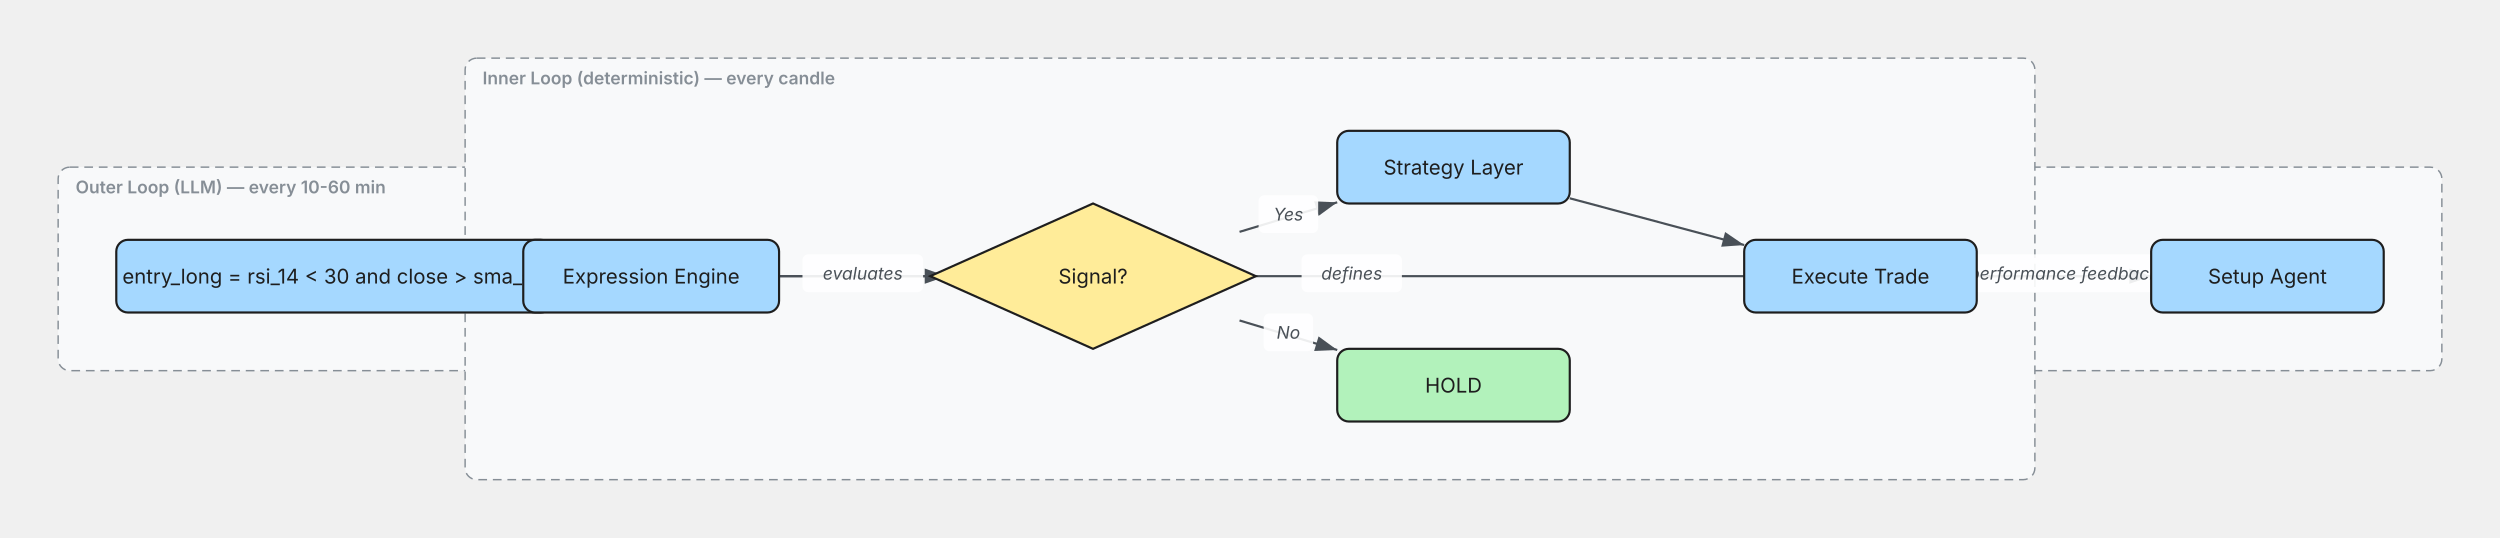
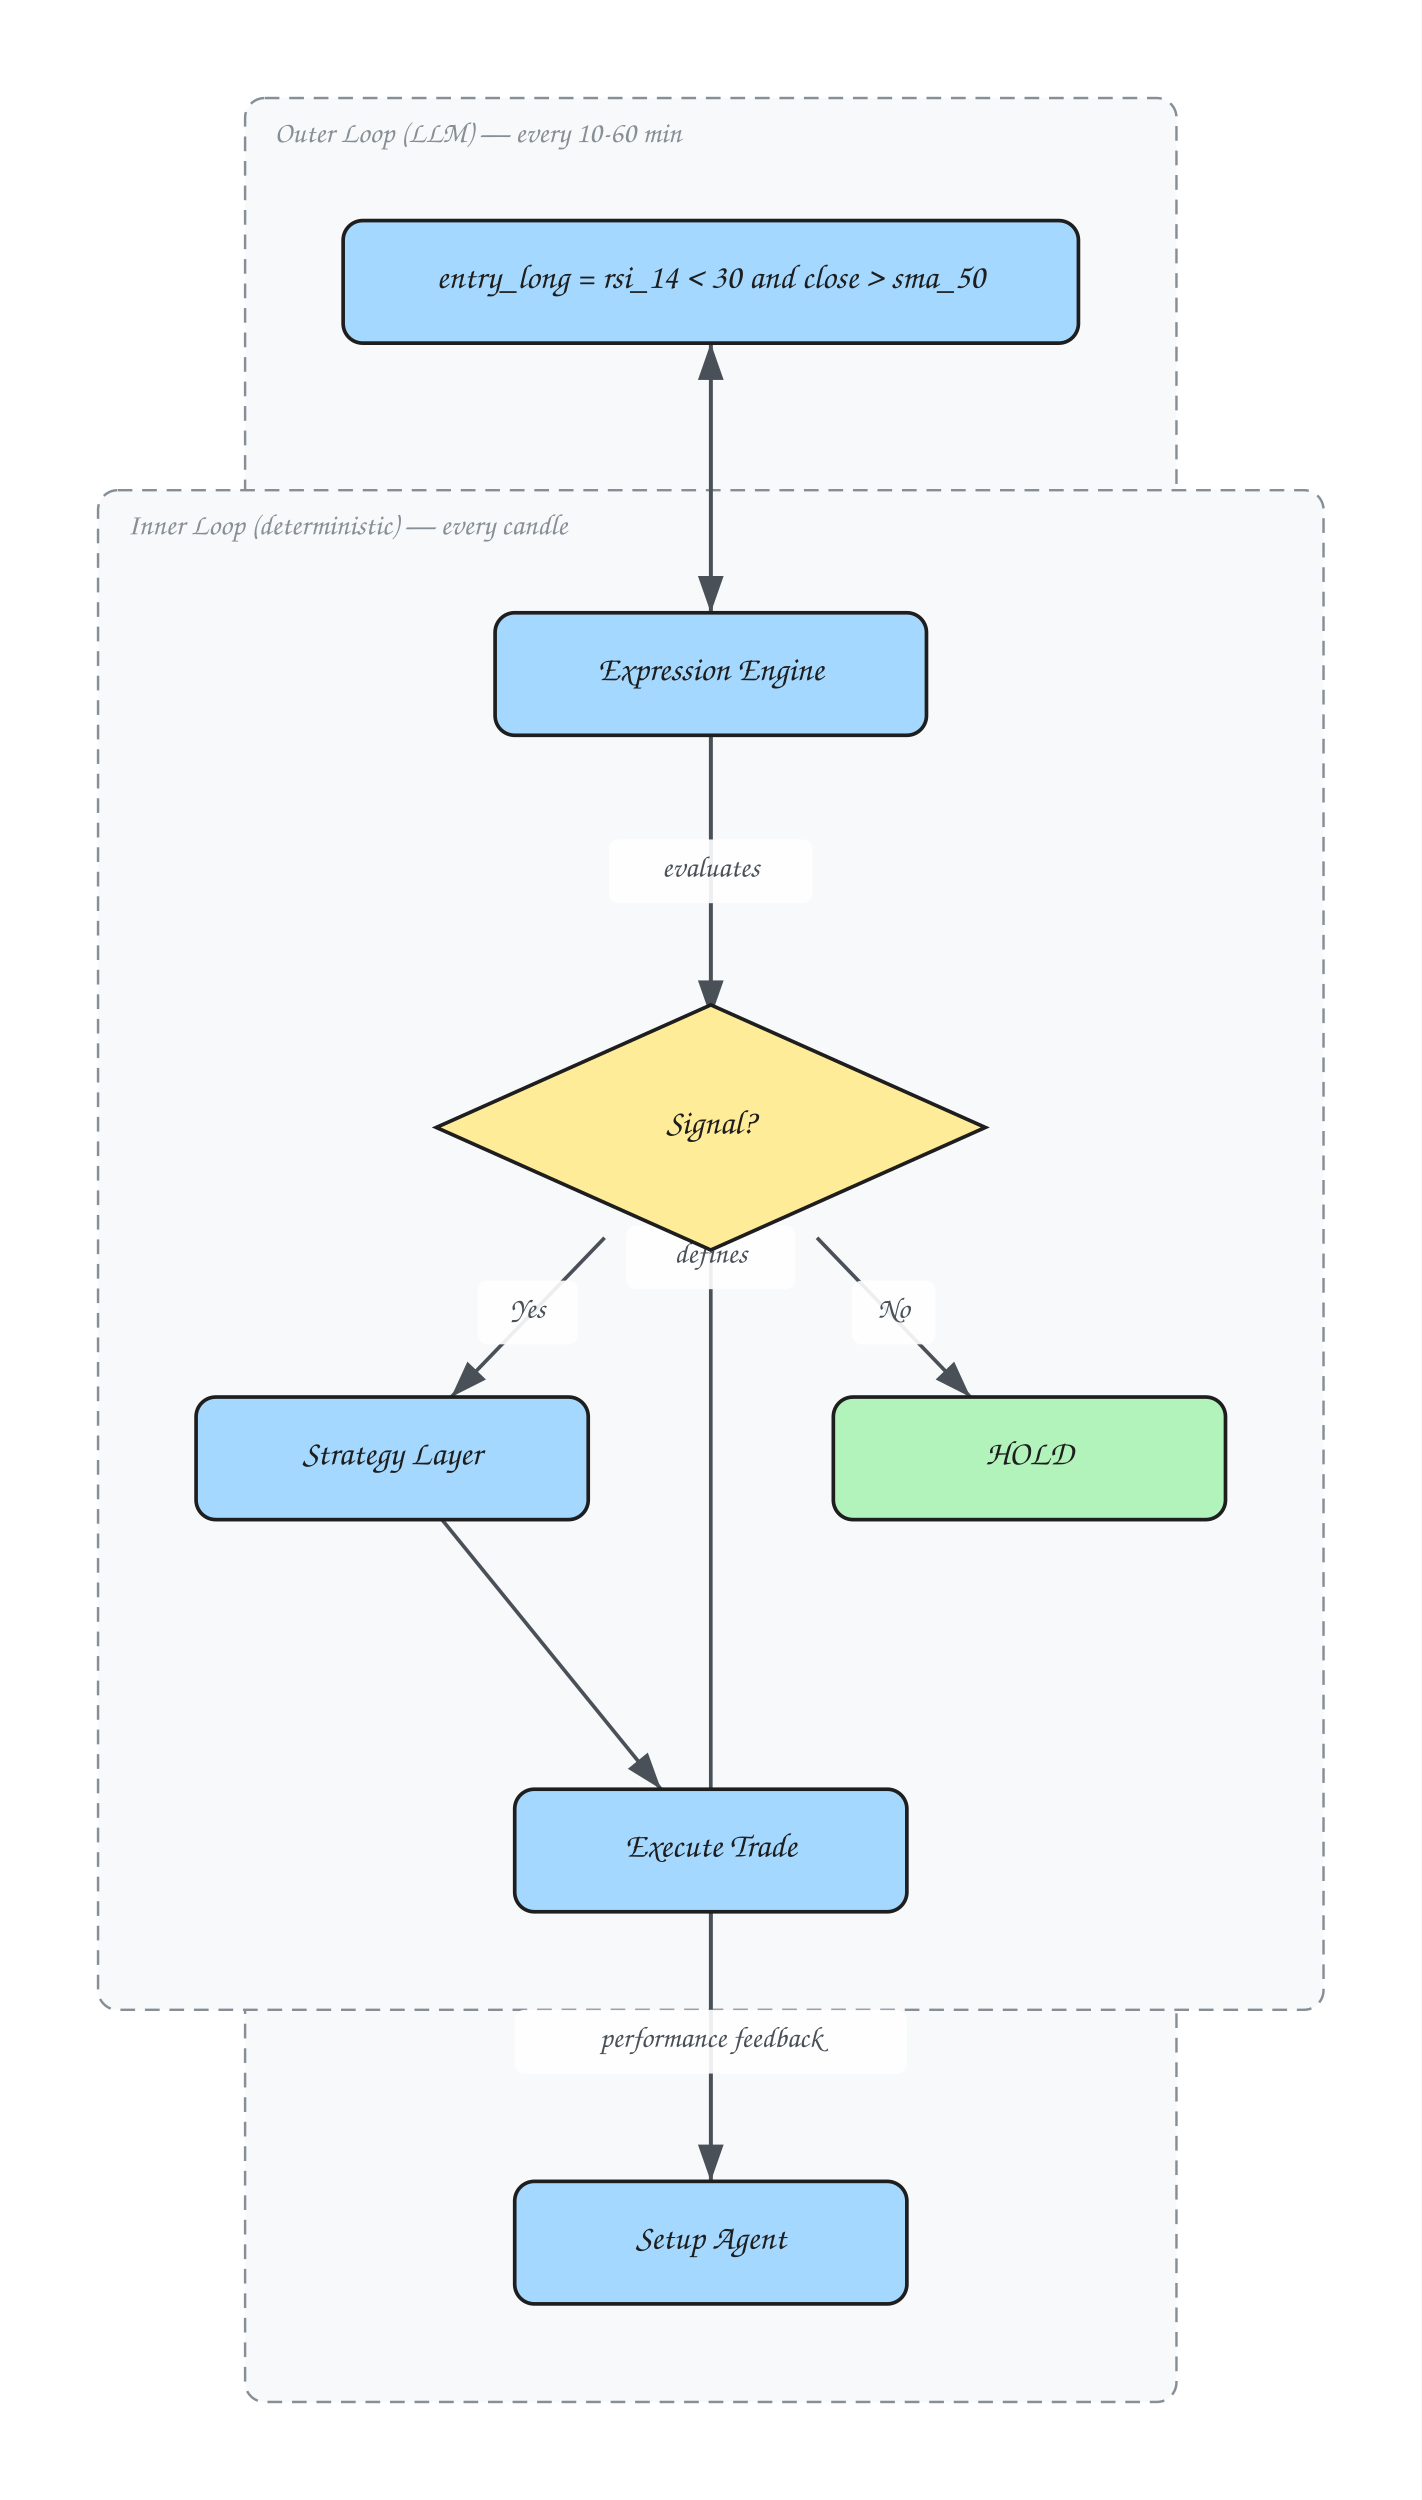
- <svg xmlns="http://www.w3.org/2000/svg" viewBox="0 0 1720 370" width="1720" height="370">
+ <svg xmlns="http://www.w3.org/2000/svg" viewBox="0 0 580 1020" width="580" height="1020">
+   <rect width="580" height="1020" fill="#ffffff" />
  <defs>
    <marker id="arrowhead" markerWidth="10" markerHeight="7" refX="10" refY="3.5" orient="auto">
      <polygon points="0 0, 10 3.5, 0 7" fill="#495057" />
    </marker>
  </defs>
-   <g transform="translate(-200, 90)">
-     <rect x="240" y="25" width="1640" height="140" rx="8" ry="8" fill="#f8f9fa" stroke="#868e96" stroke-width="1" stroke-dasharray="6,4" />
-     <text x="252" y="43" font-family="system-ui, -apple-system, sans-serif" font-size="12" fill="#868e96" font-weight="600">Outer Loop (LLM) — every 10-60 min</text>
-     <rect x="520" y="-50" width="1080" height="290" rx="8" ry="8" fill="#f8f9fa" stroke="#868e96" stroke-width="1" stroke-dasharray="6,4" />
-     <text x="532" y="-32" font-family="system-ui, -apple-system, sans-serif" font-size="12" fill="#868e96" font-weight="600">Inner Loop (deterministic) — every candle</text>
-     <line x1="1680" y1="100" x2="580" y2="100" stroke="#495057" stroke-width="1.5" marker-end="url(#arrowhead)" />
-     <rect x="1095.5" y="85" width="69" height="26" rx="4" fill="white" stroke="none" opacity="0.9" />
-     <text x="1130" y="98" text-anchor="middle" dominant-baseline="central" font-family="system-ui, -apple-system, sans-serif" font-size="12" fill="#495057" font-style="italic">defines</text>
-     <line x1="736" y1="100" x2="851.2" y2="100" stroke="#495057" stroke-width="1.5" marker-end="url(#arrowhead)" />
-     <rect x="752.1" y="85" width="83" height="26" rx="4" fill="white" stroke="none" opacity="0.9" />
-     <text x="793.6" y="98" text-anchor="middle" dominant-baseline="central" font-family="system-ui, -apple-system, sans-serif" font-size="12" fill="#495057" font-style="italic">evaluates</text>
-     <line x1="1052.8" y1="69.516" x2="1120" y2="49.194" stroke="#495057" stroke-width="1.5" marker-end="url(#arrowhead)" />
-     <rect x="1065.9" y="44.355" width="41" height="26" rx="4" fill="white" stroke="none" opacity="0.9" />
-     <text x="1086.4" y="57.355" text-anchor="middle" dominant-baseline="central" font-family="system-ui, -apple-system, sans-serif" font-size="12" fill="#495057" font-style="italic">Yes</text>
-     <line x1="1280" y1="46.429" x2="1400" y2="78.571" stroke="#495057" stroke-width="1.5" marker-end="url(#arrowhead)" />
-     <line x1="1052.8" y1="130.484" x2="1120" y2="150.806" stroke="#495057" stroke-width="1.5" marker-end="url(#arrowhead)" />
-     <rect x="1069.4" y="125.645" width="34" height="26" rx="4" fill="white" stroke="none" opacity="0.9" />
-     <text x="1086.4" y="138.645" text-anchor="middle" dominant-baseline="central" font-family="system-ui, -apple-system, sans-serif" font-size="12" fill="#495057" font-style="italic">No</text>
-     <line x1="580" y1="100" x2="560" y2="100" stroke="#495057" stroke-width="1.5" marker-end="url(#arrowhead)" />
-     <line x1="1560" y1="100" x2="1680" y2="100" stroke="#495057" stroke-width="1.5" marker-end="url(#arrowhead)" />
-     <rect x="1540" y="85" width="160" height="26" rx="4" fill="white" stroke="none" opacity="0.9" />
-     <text x="1620" y="98" text-anchor="middle" dominant-baseline="central" font-family="system-ui, -apple-system, sans-serif" font-size="12" fill="#495057" font-style="italic">performance feedback</text>
-     <rect x="280" y="75" width="300" height="50" rx="8" ry="8" fill="#a5d8ff" stroke="#1e1e1e" stroke-width="1.5" />
-     <text x="430" y="100" text-anchor="middle" dominant-baseline="central" font-family="system-ui, -apple-system, sans-serif" font-size="14" fill="#1e1e1e">
-       <tspan x="430" dy="0">entry_long = rsi_14 &lt; 30 and close &gt; sma_50</tspan>
+   <g transform="translate(80, -70)">
+     <rect x="20" y="110" width="380" height="940" rx="8" ry="8" fill="#f8f9fa" stroke="#868e96" stroke-width="1" stroke-dasharray="6,4" />
+     <text x="32" y="128" font-family="'Segoe Print', 'Comic Sans MS', 'Patrick Hand', cursive" font-size="12" fill="#868e96" font-weight="600">Outer Loop (LLM) — every 10-60 min</text>
+     <rect x="-40" y="270" width="500" height="620" rx="8" ry="8" fill="#f8f9fa" stroke="#868e96" stroke-width="1" stroke-dasharray="6,4" />
+     <text x="-28" y="288" font-family="'Segoe Print', 'Comic Sans MS', 'Patrick Hand', cursive" font-size="12" fill="#868e96" font-weight="600">Inner Loop (deterministic) — every candle</text>
+     <line x1="210" y1="960" x2="210" y2="210" stroke="#495057" stroke-width="1.5" marker-end="url(#arrowhead)" />
+     <rect x="175.5" y="570" width="69" height="26" rx="4" fill="white" stroke="none" opacity="0.9" />
+     <text x="210" y="583" text-anchor="middle" dominant-baseline="central" font-family="'Segoe Print', 'Comic Sans MS', 'Patrick Hand', cursive" font-size="12" fill="#495057" font-style="italic">defines</text>
+     <line x1="210" y1="370" x2="210" y2="485" stroke="#495057" stroke-width="1.5" marker-end="url(#arrowhead)" />
+     <rect x="168.5" y="412.5" width="83" height="26" rx="4" fill="white" stroke="none" opacity="0.9" />
+     <text x="210" y="425.5" text-anchor="middle" dominant-baseline="central" font-family="'Segoe Print', 'Comic Sans MS', 'Patrick Hand', cursive" font-size="12" fill="#495057" font-style="italic">evaluates</text>
+     <line x1="166.667" y1="575" x2="104.074" y2="640" stroke="#495057" stroke-width="1.5" marker-end="url(#arrowhead)" />
+     <rect x="114.87" y="592.5" width="41" height="26" rx="4" fill="white" stroke="none" opacity="0.9" />
+     <text x="135.37" y="605.5" text-anchor="middle" dominant-baseline="central" font-family="'Segoe Print', 'Comic Sans MS', 'Patrick Hand', cursive" font-size="12" fill="#495057" font-style="italic">Yes</text>
+     <line x1="100.312" y1="690" x2="189.688" y2="800" stroke="#495057" stroke-width="1.5" marker-end="url(#arrowhead)" />
+     <line x1="253.333" y1="575" x2="315.926" y2="640" stroke="#495057" stroke-width="1.5" marker-end="url(#arrowhead)" />
+     <rect x="267.63" y="592.5" width="34" height="26" rx="4" fill="white" stroke="none" opacity="0.9" />
+     <text x="284.63" y="605.5" text-anchor="middle" dominant-baseline="central" font-family="'Segoe Print', 'Comic Sans MS', 'Patrick Hand', cursive" font-size="12" fill="#495057" font-style="italic">No</text>
+     <line x1="210" y1="210" x2="210" y2="320" stroke="#495057" stroke-width="1.5" marker-end="url(#arrowhead)" />
+     <line x1="210" y1="850" x2="210" y2="960" stroke="#495057" stroke-width="1.5" marker-end="url(#arrowhead)" />
+     <rect x="130" y="890" width="160" height="26" rx="4" fill="white" stroke="none" opacity="0.9" />
+     <text x="210" y="903" text-anchor="middle" dominant-baseline="central" font-family="'Segoe Print', 'Comic Sans MS', 'Patrick Hand', cursive" font-size="12" fill="#495057" font-style="italic">performance feedback</text>
+     <rect x="60" y="160" width="300" height="50" rx="8" ry="8" fill="#a5d8ff" stroke="#1e1e1e" stroke-width="1.5" />
+     <text x="210" y="185" text-anchor="middle" dominant-baseline="central" font-family="'Segoe Print', 'Comic Sans MS', 'Patrick Hand', cursive" font-size="14" fill="#1e1e1e">
+       <tspan x="210" dy="0">entry_long = rsi_14 &lt; 30 and close &gt; sma_50</tspan>
    </text>
-     <rect x="560" y="75" width="176" height="50" rx="8" ry="8" fill="#a5d8ff" stroke="#1e1e1e" stroke-width="1.5" />
-     <text x="648" y="100" text-anchor="middle" dominant-baseline="central" font-family="system-ui, -apple-system, sans-serif" font-size="14" fill="#1e1e1e">
-       <tspan x="648" dy="0">Expression Engine</tspan>
+     <rect x="122" y="320" width="176" height="50" rx="8" ry="8" fill="#a5d8ff" stroke="#1e1e1e" stroke-width="1.5" />
+     <text x="210" y="345" text-anchor="middle" dominant-baseline="central" font-family="'Segoe Print', 'Comic Sans MS', 'Patrick Hand', cursive" font-size="14" fill="#1e1e1e">
+       <tspan x="210" dy="0">Expression Engine</tspan>
    </text>
-     <polygon points="952,50 1064,100 952,150 840,100" fill="#ffec99" stroke="#1e1e1e" stroke-width="1.5" />
-     <text x="952" y="100" text-anchor="middle" dominant-baseline="central" font-family="system-ui, -apple-system, sans-serif" font-size="14" fill="#1e1e1e">
-       <tspan x="952" dy="0">Signal?</tspan>
+     <polygon points="210,480 322,530 210,580 98,530" fill="#ffec99" stroke="#1e1e1e" stroke-width="1.5" />
+     <text x="210" y="530" text-anchor="middle" dominant-baseline="central" font-family="'Segoe Print', 'Comic Sans MS', 'Patrick Hand', cursive" font-size="14" fill="#1e1e1e">
+       <tspan x="210" dy="0">Signal?</tspan>
    </text>
-     <rect x="1120" y="0" width="160" height="50" rx="8" ry="8" fill="#a5d8ff" stroke="#1e1e1e" stroke-width="1.5" />
-     <text x="1200" y="25" text-anchor="middle" dominant-baseline="central" font-family="system-ui, -apple-system, sans-serif" font-size="14" fill="#1e1e1e">
-       <tspan x="1200" dy="0">Strategy Layer</tspan>
+     <rect x="0" y="640" width="160" height="50" rx="8" ry="8" fill="#a5d8ff" stroke="#1e1e1e" stroke-width="1.5" />
+     <text x="80" y="665" text-anchor="middle" dominant-baseline="central" font-family="'Segoe Print', 'Comic Sans MS', 'Patrick Hand', cursive" font-size="14" fill="#1e1e1e">
+       <tspan x="80" dy="0">Strategy Layer</tspan>
    </text>
-     <rect x="1120" y="150" width="160" height="50" rx="8" ry="8" fill="#b2f2bb" stroke="#1e1e1e" stroke-width="1.5" />
-     <text x="1200" y="175" text-anchor="middle" dominant-baseline="central" font-family="system-ui, -apple-system, sans-serif" font-size="14" fill="#1e1e1e">
-       <tspan x="1200" dy="0">HOLD</tspan>
+     <rect x="260" y="640" width="160" height="50" rx="8" ry="8" fill="#b2f2bb" stroke="#1e1e1e" stroke-width="1.5" />
+     <text x="340" y="665" text-anchor="middle" dominant-baseline="central" font-family="'Segoe Print', 'Comic Sans MS', 'Patrick Hand', cursive" font-size="14" fill="#1e1e1e">
+       <tspan x="340" dy="0">HOLD</tspan>
    </text>
-     <rect x="1400" y="75" width="160" height="50" rx="8" ry="8" fill="#a5d8ff" stroke="#1e1e1e" stroke-width="1.5" />
-     <text x="1480" y="100" text-anchor="middle" dominant-baseline="central" font-family="system-ui, -apple-system, sans-serif" font-size="14" fill="#1e1e1e">
-       <tspan x="1480" dy="0">Execute Trade</tspan>
+     <rect x="130" y="800" width="160" height="50" rx="8" ry="8" fill="#a5d8ff" stroke="#1e1e1e" stroke-width="1.5" />
+     <text x="210" y="825" text-anchor="middle" dominant-baseline="central" font-family="'Segoe Print', 'Comic Sans MS', 'Patrick Hand', cursive" font-size="14" fill="#1e1e1e">
+       <tspan x="210" dy="0">Execute Trade</tspan>
    </text>
-     <rect x="1680" y="75" width="160" height="50" rx="8" ry="8" fill="#a5d8ff" stroke="#1e1e1e" stroke-width="1.5" />
-     <text x="1760" y="100" text-anchor="middle" dominant-baseline="central" font-family="system-ui, -apple-system, sans-serif" font-size="14" fill="#1e1e1e">
-       <tspan x="1760" dy="0">Setup Agent</tspan>
+     <rect x="130" y="960" width="160" height="50" rx="8" ry="8" fill="#a5d8ff" stroke="#1e1e1e" stroke-width="1.5" />
+     <text x="210" y="985" text-anchor="middle" dominant-baseline="central" font-family="'Segoe Print', 'Comic Sans MS', 'Patrick Hand', cursive" font-size="14" fill="#1e1e1e">
+       <tspan x="210" dy="0">Setup Agent</tspan>
    </text>
  </g>
</svg>
